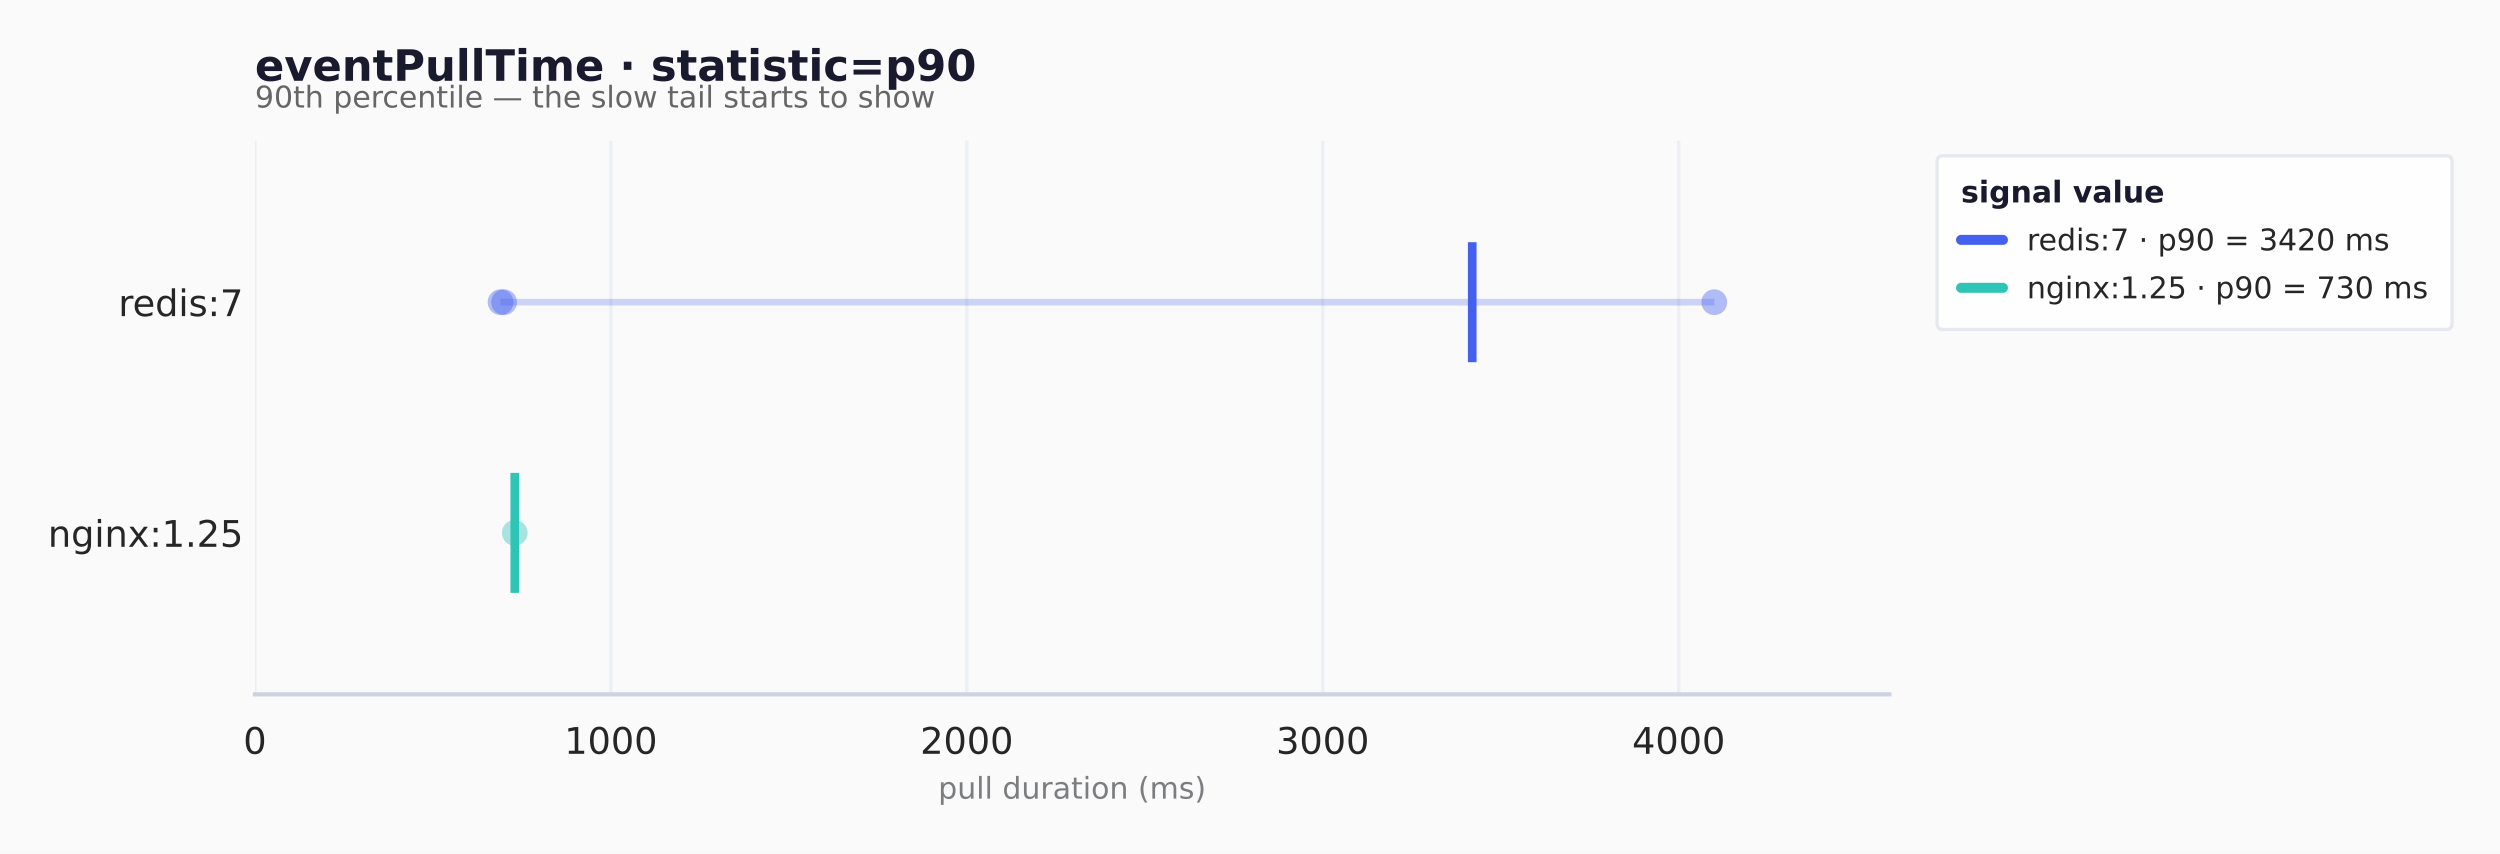
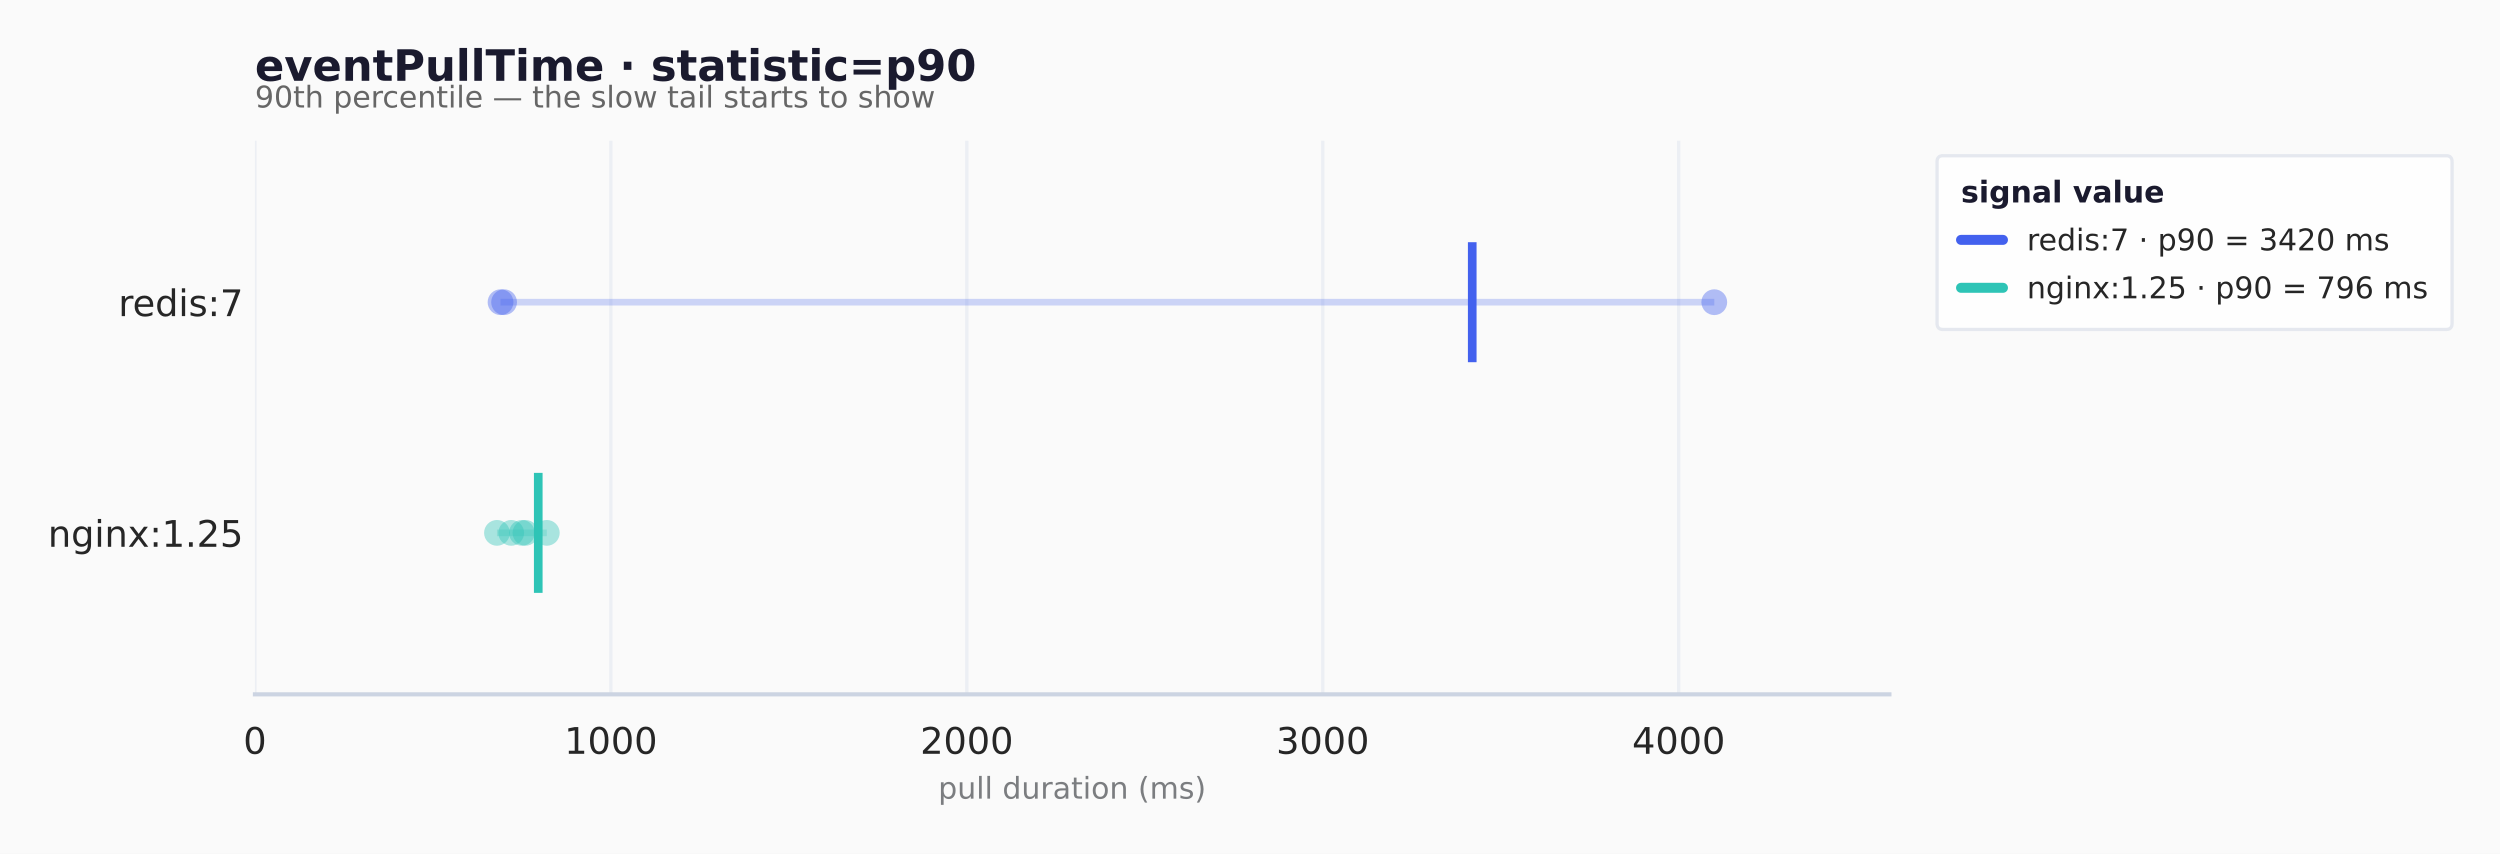
<svg xmlns="http://www.w3.org/2000/svg" xmlns:xlink="http://www.w3.org/1999/xlink" width="751.074pt" height="256.499pt" viewBox="0 0 751.074 256.499" version="1.1">
  <defs>
    <style type="text/css">*{stroke-linejoin: round; stroke-linecap: butt}</style>
  </defs>
  <g id="figure_1">
    <g id="patch_1">
      <path d="M 0 256.499  L 751.074 256.499  L 751.074 0  L 0 0  z " style="fill: #fafafa" />
    </g>
    <g id="axes_1">
      <g id="patch_2">
        <path d="M 76.59 208.598  L 567.63 208.598  L 567.63 42.278  L 76.59 42.278  z " style="fill: #fafafa" />
      </g>
      <g id="matplotlib.axis_1">
        <g id="xtick_1">
          <g id="line2d_1">
-             <path d="M 76.59 208.598  L 76.59 42.278  " clip-path="url(#pf7cbd49d07)" style="fill: none; stroke: #eceff4; stroke-linecap: round" />
+             <path d="M 76.59 208.598  L 76.59 42.278  " clip-path="url(#p3eeaad9611)" style="fill: none; stroke: #eceff4; stroke-linecap: round" />
          </g>
          <g id="text_1">
            <g style="fill: #262626" transform="translate(73.09078 226.4554) scale(0.11 -0.11)">
              <defs>
                <path id="DejaVuSans-13" d="M 2034 4250  Q 1547 4250 1301 3770  Q 1056 3291 1056 2328  Q 1056 1369 1301 889  Q 1547 409 2034 409  Q 2525 409 2770 889  Q 3016 1369 3016 2328  Q 3016 3291 2770 3770  Q 2525 4250 2034 4250  z M 2034 4750  Q 2819 4750 3233 4129  Q 3647 3509 3647 2328  Q 3647 1150 3233 529  Q 2819 -91 2034 -91  Q 1250 -91 836 529  Q 422 1150 422 2328  Q 422 3509 836 4129  Q 1250 4750 2034 4750  z " transform="scale(0.015625)" />
              </defs>
              <use xlink:href="#DejaVuSans-13" />
            </g>
          </g>
        </g>
        <g id="xtick_2">
          <g id="line2d_2">
-             <path d="M 183.524 208.598  L 183.524 42.278  " clip-path="url(#pf7cbd49d07)" style="fill: none; stroke: #eceff4; stroke-linecap: round" />
+             <path d="M 183.524 208.598  L 183.524 42.278  " clip-path="url(#p3eeaad9611)" style="fill: none; stroke: #eceff4; stroke-linecap: round" />
          </g>
          <g id="text_2">
            <g style="fill: #262626" transform="translate(169.5265 226.4554) scale(0.11 -0.11)">
              <defs>
                <path id="DejaVuSans-14" d="M 794 531  L 1825 531  L 1825 4091  L 703 3866  L 703 4441  L 1819 4666  L 2450 4666  L 2450 531  L 3481 531  L 3481 0  L 794 0  L 794 531  z " transform="scale(0.015625)" />
              </defs>
              <use xlink:href="#DejaVuSans-14" />
              <use xlink:href="#DejaVuSans-13" transform="translate(63.625 0)" />
              <use xlink:href="#DejaVuSans-13" transform="translate(127.25 0)" />
              <use xlink:href="#DejaVuSans-13" transform="translate(190.875 0)" />
            </g>
          </g>
        </g>
        <g id="xtick_3">
          <g id="line2d_3">
-             <path d="M 290.458 208.598  L 290.458 42.278  " clip-path="url(#pf7cbd49d07)" style="fill: none; stroke: #eceff4; stroke-linecap: round" />
+             <path d="M 290.458 208.598  L 290.458 42.278  " clip-path="url(#p3eeaad9611)" style="fill: none; stroke: #eceff4; stroke-linecap: round" />
          </g>
          <g id="text_3">
            <g style="fill: #262626" transform="translate(276.4603 226.4554) scale(0.11 -0.11)">
              <defs>
                <path id="DejaVuSans-15" d="M 1228 531  L 3431 531  L 3431 0  L 469 0  L 469 531  Q 828 903 1448 1529  Q 2069 2156 2228 2338  Q 2531 2678 2651 2914  Q 2772 3150 2772 3378  Q 2772 3750 2511 3984  Q 2250 4219 1831 4219  Q 1534 4219 1204 4116  Q 875 4013 500 3803  L 500 4441  Q 881 4594 1212 4672  Q 1544 4750 1819 4750  Q 2544 4750 2975 4387  Q 3406 4025 3406 3419  Q 3406 3131 3298 2873  Q 3191 2616 2906 2266  Q 2828 2175 2409 1742  Q 1991 1309 1228 531  z " transform="scale(0.015625)" />
              </defs>
              <use xlink:href="#DejaVuSans-15" />
              <use xlink:href="#DejaVuSans-13" transform="translate(63.625 0)" />
              <use xlink:href="#DejaVuSans-13" transform="translate(127.25 0)" />
              <use xlink:href="#DejaVuSans-13" transform="translate(190.875 0)" />
            </g>
          </g>
        </g>
        <g id="xtick_4">
          <g id="line2d_4">
-             <path d="M 397.392 208.598  L 397.392 42.278  " clip-path="url(#pf7cbd49d07)" style="fill: none; stroke: #eceff4; stroke-linecap: round" />
+             <path d="M 397.392 208.598  L 397.392 42.278  " clip-path="url(#p3eeaad9611)" style="fill: none; stroke: #eceff4; stroke-linecap: round" />
          </g>
          <g id="text_4">
            <g style="fill: #262626" transform="translate(383.394 226.4554) scale(0.11 -0.11)">
              <defs>
                <path id="DejaVuSans-16" d="M 2597 2516  Q 3050 2419 3304 2112  Q 3559 1806 3559 1356  Q 3559 666 3084 287  Q 2609 -91 1734 -91  Q 1441 -91 1130 -33  Q 819 25 488 141  L 488 750  Q 750 597 1062 519  Q 1375 441 1716 441  Q 2309 441 2620 675  Q 2931 909 2931 1356  Q 2931 1769 2642 2001  Q 2353 2234 1838 2234  L 1294 2234  L 1294 2753  L 1863 2753  Q 2328 2753 2575 2939  Q 2822 3125 2822 3475  Q 2822 3834 2567 4026  Q 2313 4219 1838 4219  Q 1578 4219 1281 4162  Q 984 4106 628 3988  L 628 4550  Q 988 4650 1302 4700  Q 1616 4750 1894 4750  Q 2613 4750 3031 4423  Q 3450 4097 3450 3541  Q 3450 3153 3228 2886  Q 3006 2619 2597 2516  z " transform="scale(0.015625)" />
              </defs>
              <use xlink:href="#DejaVuSans-16" />
              <use xlink:href="#DejaVuSans-13" transform="translate(63.625 0)" />
              <use xlink:href="#DejaVuSans-13" transform="translate(127.25 0)" />
              <use xlink:href="#DejaVuSans-13" transform="translate(190.875 0)" />
            </g>
          </g>
        </g>
        <g id="xtick_5">
          <g id="line2d_5">
-             <path d="M 504.325 208.598  L 504.325 42.278  " clip-path="url(#pf7cbd49d07)" style="fill: none; stroke: #eceff4; stroke-linecap: round" />
+             <path d="M 504.325 208.598  L 504.325 42.278  " clip-path="url(#p3eeaad9611)" style="fill: none; stroke: #eceff4; stroke-linecap: round" />
          </g>
          <g id="text_5">
            <g style="fill: #262626" transform="translate(490.3278 226.4554) scale(0.11 -0.11)">
              <defs>
                <path id="DejaVuSans-17" d="M 2419 4116  L 825 1625  L 2419 1625  L 2419 4116  z M 2253 4666  L 3047 4666  L 3047 1625  L 3713 1625  L 3713 1100  L 3047 1100  L 3047 0  L 2419 0  L 2419 1100  L 313 1100  L 313 1709  L 2253 4666  z " transform="scale(0.015625)" />
              </defs>
              <use xlink:href="#DejaVuSans-17" />
              <use xlink:href="#DejaVuSans-13" transform="translate(63.625 0)" />
              <use xlink:href="#DejaVuSans-13" transform="translate(127.25 0)" />
              <use xlink:href="#DejaVuSans-13" transform="translate(190.875 0)" />
            </g>
          </g>
        </g>
        <g id="text_6">
          <g style="fill: #7b7d80" transform="translate(281.8661 239.9366) scale(0.09 -0.09)">
            <defs>
              <path id="DejaVuSans-53" d="M 1159 525  L 1159 -1331  L 581 -1331  L 581 3500  L 1159 3500  L 1159 2969  Q 1341 3281 1617 3432  Q 1894 3584 2278 3584  Q 2916 3584 3314 3078  Q 3713 2572 3713 1747  Q 3713 922 3314 415  Q 2916 -91 2278 -91  Q 1894 -91 1617 61  Q 1341 213 1159 525  z M 3116 1747  Q 3116 2381 2855 2742  Q 2594 3103 2138 3103  Q 1681 3103 1420 2742  Q 1159 2381 1159 1747  Q 1159 1113 1420 752  Q 1681 391 2138 391  Q 2594 391 2855 752  Q 3116 1113 3116 1747  z " transform="scale(0.015625)" />
              <path id="DejaVuSans-58" d="M 544 1381  L 544 3500  L 1119 3500  L 1119 1403  Q 1119 906 1312 657  Q 1506 409 1894 409  Q 2359 409 2629 706  Q 2900 1003 2900 1516  L 2900 3500  L 3475 3500  L 3475 0  L 2900 0  L 2900 538  Q 2691 219 2414 64  Q 2138 -91 1772 -91  Q 1169 -91 856 284  Q 544 659 544 1381  z M 1991 3584  L 1991 3584  z " transform="scale(0.015625)" />
              <path id="DejaVuSans-4f" d="M 603 4863  L 1178 4863  L 1178 0  L 603 0  L 603 4863  z " transform="scale(0.015625)" />
              <path id="DejaVuSans-3" transform="scale(0.015625)" />
              <path id="DejaVuSans-47" d="M 2906 2969  L 2906 4863  L 3481 4863  L 3481 0  L 2906 0  L 2906 525  Q 2725 213 2448 61  Q 2172 -91 1784 -91  Q 1150 -91 751 415  Q 353 922 353 1747  Q 353 2572 751 3078  Q 1150 3584 1784 3584  Q 2172 3584 2448 3432  Q 2725 3281 2906 2969  z M 947 1747  Q 947 1113 1208 752  Q 1469 391 1925 391  Q 2381 391 2643 752  Q 2906 1113 2906 1747  Q 2906 2381 2643 2742  Q 2381 3103 1925 3103  Q 1469 3103 1208 2742  Q 947 2381 947 1747  z " transform="scale(0.015625)" />
              <path id="DejaVuSans-55" d="M 2631 2963  Q 2534 3019 2420 3045  Q 2306 3072 2169 3072  Q 1681 3072 1420 2755  Q 1159 2438 1159 1844  L 1159 0  L 581 0  L 581 3500  L 1159 3500  L 1159 2956  Q 1341 3275 1631 3429  Q 1922 3584 2338 3584  Q 2397 3584 2469 3576  Q 2541 3569 2628 3553  L 2631 2963  z " transform="scale(0.015625)" />
              <path id="DejaVuSans-44" d="M 2194 1759  Q 1497 1759 1228 1600  Q 959 1441 959 1056  Q 959 750 1161 570  Q 1363 391 1709 391  Q 2188 391 2477 730  Q 2766 1069 2766 1631  L 2766 1759  L 2194 1759  z M 3341 1997  L 3341 0  L 2766 0  L 2766 531  Q 2569 213 2275 61  Q 1981 -91 1556 -91  Q 1019 -91 701 211  Q 384 513 384 1019  Q 384 1609 779 1909  Q 1175 2209 1959 2209  L 2766 2209  L 2766 2266  Q 2766 2663 2505 2880  Q 2244 3097 1772 3097  Q 1472 3097 1187 3025  Q 903 2953 641 2809  L 641 3341  Q 956 3463 1253 3523  Q 1550 3584 1831 3584  Q 2591 3584 2966 3190  Q 3341 2797 3341 1997  z " transform="scale(0.015625)" />
              <path id="DejaVuSans-57" d="M 1172 4494  L 1172 3500  L 2356 3500  L 2356 3053  L 1172 3053  L 1172 1153  Q 1172 725 1289 603  Q 1406 481 1766 481  L 2356 481  L 2356 0  L 1766 0  Q 1100 0 847 248  Q 594 497 594 1153  L 594 3053  L 172 3053  L 172 3500  L 594 3500  L 594 4494  L 1172 4494  z " transform="scale(0.015625)" />
              <path id="DejaVuSans-4c" d="M 603 3500  L 1178 3500  L 1178 0  L 603 0  L 603 3500  z M 603 4863  L 1178 4863  L 1178 4134  L 603 4134  L 603 4863  z " transform="scale(0.015625)" />
              <path id="DejaVuSans-52" d="M 1959 3097  Q 1497 3097 1228 2736  Q 959 2375 959 1747  Q 959 1119 1226 758  Q 1494 397 1959 397  Q 2419 397 2687 759  Q 2956 1122 2956 1747  Q 2956 2369 2687 2733  Q 2419 3097 1959 3097  z M 1959 3584  Q 2709 3584 3137 3096  Q 3566 2609 3566 1747  Q 3566 888 3137 398  Q 2709 -91 1959 -91  Q 1206 -91 779 398  Q 353 888 353 1747  Q 353 2609 779 3096  Q 1206 3584 1959 3584  z " transform="scale(0.015625)" />
              <path id="DejaVuSans-51" d="M 3513 2113  L 3513 0  L 2938 0  L 2938 2094  Q 2938 2591 2744 2837  Q 2550 3084 2163 3084  Q 1697 3084 1428 2787  Q 1159 2491 1159 1978  L 1159 0  L 581 0  L 581 3500  L 1159 3500  L 1159 2956  Q 1366 3272 1645 3428  Q 1925 3584 2291 3584  Q 2894 3584 3203 3211  Q 3513 2838 3513 2113  z " transform="scale(0.015625)" />
              <path id="DejaVuSans-b" d="M 1984 4856  Q 1566 4138 1362 3434  Q 1159 2731 1159 2009  Q 1159 1288 1364 580  Q 1569 -128 1984 -844  L 1484 -844  Q 1016 -109 783 600  Q 550 1309 550 2009  Q 550 2706 781 3412  Q 1013 4119 1484 4856  L 1984 4856  z " transform="scale(0.015625)" />
              <path id="DejaVuSans-50" d="M 3328 2828  Q 3544 3216 3844 3400  Q 4144 3584 4550 3584  Q 5097 3584 5394 3201  Q 5691 2819 5691 2113  L 5691 0  L 5113 0  L 5113 2094  Q 5113 2597 4934 2840  Q 4756 3084 4391 3084  Q 3944 3084 3684 2787  Q 3425 2491 3425 1978  L 3425 0  L 2847 0  L 2847 2094  Q 2847 2600 2669 2842  Q 2491 3084 2119 3084  Q 1678 3084 1418 2786  Q 1159 2488 1159 1978  L 1159 0  L 581 0  L 581 3500  L 1159 3500  L 1159 2956  Q 1356 3278 1631 3431  Q 1906 3584 2284 3584  Q 2666 3584 2933 3390  Q 3200 3197 3328 2828  z " transform="scale(0.015625)" />
              <path id="DejaVuSans-56" d="M 2834 3397  L 2834 2853  Q 2591 2978 2328 3040  Q 2066 3103 1784 3103  Q 1356 3103 1142 2972  Q 928 2841 928 2578  Q 928 2378 1081 2264  Q 1234 2150 1697 2047  L 1894 2003  Q 2506 1872 2764 1633  Q 3022 1394 3022 966  Q 3022 478 2636 193  Q 2250 -91 1575 -91  Q 1294 -91 989 -36  Q 684 19 347 128  L 347 722  Q 666 556 975 473  Q 1284 391 1588 391  Q 1994 391 2212 530  Q 2431 669 2431 922  Q 2431 1156 2273 1281  Q 2116 1406 1581 1522  L 1381 1569  Q 847 1681 609 1914  Q 372 2147 372 2553  Q 372 3047 722 3315  Q 1072 3584 1716 3584  Q 2034 3584 2315 3537  Q 2597 3491 2834 3397  z " transform="scale(0.015625)" />
              <path id="DejaVuSans-c" d="M 513 4856  L 1013 4856  Q 1481 4119 1714 3412  Q 1947 2706 1947 2009  Q 1947 1309 1714 600  Q 1481 -109 1013 -844  L 513 -844  Q 928 -128 1133 580  Q 1338 1288 1338 2009  Q 1338 2731 1133 3434  Q 928 4138 513 4856  z " transform="scale(0.015625)" />
            </defs>
            <use xlink:href="#DejaVuSans-53" />
            <use xlink:href="#DejaVuSans-58" transform="translate(63.48438 0)" />
            <use xlink:href="#DejaVuSans-4f" transform="translate(126.8594 0)" />
            <use xlink:href="#DejaVuSans-4f" transform="translate(154.6406 0)" />
            <use xlink:href="#DejaVuSans-3" transform="translate(182.4219 0)" />
            <use xlink:href="#DejaVuSans-47" transform="translate(214.2031 0)" />
            <use xlink:href="#DejaVuSans-58" transform="translate(277.6875 0)" />
            <use xlink:href="#DejaVuSans-55" transform="translate(341.0625 0)" />
            <use xlink:href="#DejaVuSans-44" transform="translate(382.1719 0)" />
            <use xlink:href="#DejaVuSans-57" transform="translate(443.4531 0)" />
            <use xlink:href="#DejaVuSans-4c" transform="translate(482.6562 0)" />
            <use xlink:href="#DejaVuSans-52" transform="translate(510.4375 0)" />
            <use xlink:href="#DejaVuSans-51" transform="translate(571.625 0)" />
            <use xlink:href="#DejaVuSans-3" transform="translate(635 0)" />
            <use xlink:href="#DejaVuSans-b" transform="translate(666.7812 0)" />
            <use xlink:href="#DejaVuSans-50" transform="translate(705.7969 0)" />
            <use xlink:href="#DejaVuSans-56" transform="translate(803.2031 0)" />
            <use xlink:href="#DejaVuSans-c" transform="translate(855.2969 0)" />
          </g>
        </g>
      </g>
      <g id="matplotlib.axis_2">
        <g id="ytick_1">
          <g id="text_7">
            <g style="fill: #262626" transform="translate(35.56813 94.96711) scale(0.11 -0.11)">
              <defs>
                <path id="DejaVuSans-48" d="M 3597 1894  L 3597 1613  L 953 1613  Q 991 1019 1311 708  Q 1631 397 2203 397  Q 2534 397 2845 478  Q 3156 559 3463 722  L 3463 178  Q 3153 47 2828 -22  Q 2503 -91 2169 -91  Q 1331 -91 842 396  Q 353 884 353 1716  Q 353 2575 817 3079  Q 1281 3584 2069 3584  Q 2775 3584 3186 3129  Q 3597 2675 3597 1894  z M 3022 2063  Q 3016 2534 2758 2815  Q 2500 3097 2075 3097  Q 1594 3097 1305 2825  Q 1016 2553 972 2059  L 3022 2063  z " transform="scale(0.015625)" />
                <path id="DejaVuSans-1d" d="M 750 794  L 1409 794  L 1409 0  L 750 0  L 750 794  z M 750 3309  L 1409 3309  L 1409 2516  L 750 2516  L 750 3309  z " transform="scale(0.015625)" />
                <path id="DejaVuSans-1a" d="M 525 4666  L 3525 4666  L 3525 4397  L 1831 0  L 1172 0  L 2766 4134  L 525 4134  L 525 4666  z " transform="scale(0.015625)" />
              </defs>
              <use xlink:href="#DejaVuSans-55" />
              <use xlink:href="#DejaVuSans-48" transform="translate(38.90625 0)" />
              <use xlink:href="#DejaVuSans-47" transform="translate(100.4375 0)" />
              <use xlink:href="#DejaVuSans-4c" transform="translate(163.9219 0)" />
              <use xlink:href="#DejaVuSans-56" transform="translate(191.7031 0)" />
              <use xlink:href="#DejaVuSans-1d" transform="translate(243.7969 0)" />
              <use xlink:href="#DejaVuSans-1a" transform="translate(277.4844 0)" />
            </g>
          </g>
        </g>
        <g id="ytick_2">
          <g id="text_8">
            <g style="fill: #262626" transform="translate(14.4 164.2671) scale(0.11 -0.11)">
              <defs>
                <path id="DejaVuSans-4a" d="M 2906 1791  Q 2906 2416 2648 2759  Q 2391 3103 1925 3103  Q 1463 3103 1205 2759  Q 947 2416 947 1791  Q 947 1169 1205 825  Q 1463 481 1925 481  Q 2391 481 2648 825  Q 2906 1169 2906 1791  z M 3481 434  Q 3481 -459 3084 -895  Q 2688 -1331 1869 -1331  Q 1566 -1331 1297 -1286  Q 1028 -1241 775 -1147  L 775 -588  Q 1028 -725 1275 -790  Q 1522 -856 1778 -856  Q 2344 -856 2625 -561  Q 2906 -266 2906 331  L 2906 616  Q 2728 306 2450 153  Q 2172 0 1784 0  Q 1141 0 747 490  Q 353 981 353 1791  Q 353 2603 747 3093  Q 1141 3584 1784 3584  Q 2172 3584 2450 3431  Q 2728 3278 2906 2969  L 2906 3500  L 3481 3500  L 3481 434  z " transform="scale(0.015625)" />
                <path id="DejaVuSans-5b" d="M 3513 3500  L 2247 1797  L 3578 0  L 2900 0  L 1881 1375  L 863 0  L 184 0  L 1544 1831  L 300 3500  L 978 3500  L 1906 2253  L 2834 3500  L 3513 3500  z " transform="scale(0.015625)" />
                <path id="DejaVuSans-11" d="M 684 794  L 1344 794  L 1344 0  L 684 0  L 684 794  z " transform="scale(0.015625)" />
                <path id="DejaVuSans-18" d="M 691 4666  L 3169 4666  L 3169 4134  L 1269 4134  L 1269 2991  Q 1406 3038 1543 3061  Q 1681 3084 1819 3084  Q 2600 3084 3056 2656  Q 3513 2228 3513 1497  Q 3513 744 3044 326  Q 2575 -91 1722 -91  Q 1428 -91 1123 -41  Q 819 9 494 109  L 494 744  Q 775 591 1075 516  Q 1375 441 1709 441  Q 2250 441 2565 725  Q 2881 1009 2881 1497  Q 2881 1984 2565 2268  Q 2250 2553 1709 2553  Q 1456 2553 1204 2497  Q 953 2441 691 2322  L 691 4666  z " transform="scale(0.015625)" />
              </defs>
              <use xlink:href="#DejaVuSans-51" />
              <use xlink:href="#DejaVuSans-4a" transform="translate(63.375 0)" />
              <use xlink:href="#DejaVuSans-4c" transform="translate(126.8594 0)" />
              <use xlink:href="#DejaVuSans-51" transform="translate(154.6406 0)" />
              <use xlink:href="#DejaVuSans-5b" transform="translate(218.0156 0)" />
              <use xlink:href="#DejaVuSans-1d" transform="translate(277.2031 0)" />
              <use xlink:href="#DejaVuSans-14" transform="translate(310.8906 0)" />
              <use xlink:href="#DejaVuSans-11" transform="translate(374.5156 0)" />
              <use xlink:href="#DejaVuSans-15" transform="translate(406.2969 0)" />
              <use xlink:href="#DejaVuSans-18" transform="translate(469.9219 0)" />
            </g>
          </g>
        </g>
      </g>
      <g id="LineCollection_1">
-         <path d="M 150.374 90.788  L 515.019 90.788  " clip-path="url(#pf7cbd49d07)" style="fill: none; stroke: #4361ee; stroke-opacity: 0.25; stroke-width: 2" />
+         <path d="M 150.374 90.788  L 515.019 90.788  " clip-path="url(#p3eeaad9611)" style="fill: none; stroke: #4361ee; stroke-opacity: 0.25; stroke-width: 2" />
+       </g>
+       <g id="LineCollection_2">
+         <path d="M 149.305 160.088  L 164.276 160.088  " clip-path="url(#p3eeaad9611)" style="fill: none; stroke: #2ec4b6; stroke-opacity: 0.25; stroke-width: 2" />
      </g>
      <g id="patch_3">
        <path d="M 76.59 208.598  L 567.63 208.598  " style="fill: none; stroke: #ccd4e2; stroke-width: 1.25; stroke-linejoin: miter; stroke-linecap: square" />
      </g>
      <g id="text_9">
        <g style="fill: #666666" transform="translate(76.59016 32.29877) scale(0.09 -0.09)">
          <defs>
            <path id="DejaVuSans-1c" d="M 703 97  L 703 672  Q 941 559 1184 500  Q 1428 441 1663 441  Q 2288 441 2617 861  Q 2947 1281 2994 2138  Q 2813 1869 2534 1725  Q 2256 1581 1919 1581  Q 1219 1581 811 2004  Q 403 2428 403 3163  Q 403 3881 828 4315  Q 1253 4750 1959 4750  Q 2769 4750 3195 4129  Q 3622 3509 3622 2328  Q 3622 1225 3098 567  Q 2575 -91 1691 -91  Q 1453 -91 1209 -44  Q 966 3 703 97  z M 1959 2075  Q 2384 2075 2632 2365  Q 2881 2656 2881 3163  Q 2881 3666 2632 3958  Q 2384 4250 1959 4250  Q 1534 4250 1286 3958  Q 1038 3666 1038 3163  Q 1038 2656 1286 2365  Q 1534 2075 1959 2075  z " transform="scale(0.015625)" />
            <path id="DejaVuSans-4b" d="M 3513 2113  L 3513 0  L 2938 0  L 2938 2094  Q 2938 2591 2744 2837  Q 2550 3084 2163 3084  Q 1697 3084 1428 2787  Q 1159 2491 1159 1978  L 1159 0  L 581 0  L 581 4863  L 1159 4863  L 1159 2956  Q 1366 3272 1645 3428  Q 1925 3584 2291 3584  Q 2894 3584 3203 3211  Q 3513 2838 3513 2113  z " transform="scale(0.015625)" />
            <path id="DejaVuSans-46" d="M 3122 3366  L 3122 2828  Q 2878 2963 2633 3030  Q 2388 3097 2138 3097  Q 1578 3097 1268 2742  Q 959 2388 959 1747  Q 959 1106 1268 751  Q 1578 397 2138 397  Q 2388 397 2633 464  Q 2878 531 3122 666  L 3122 134  Q 2881 22 2623 -34  Q 2366 -91 2075 -91  Q 1284 -91 818 406  Q 353 903 353 1747  Q 353 2603 823 3093  Q 1294 3584 2113 3584  Q 2378 3584 2631 3529  Q 2884 3475 3122 3366  z " transform="scale(0.015625)" />
            <path id="DejaVuSans-af6" d="M 313 1978  L 6088 1978  L 6088 1528  L 313 1528  L 313 1978  z " transform="scale(0.015625)" />
            <path id="DejaVuSans-5a" d="M 269 3500  L 844 3500  L 1563 769  L 2278 3500  L 2956 3500  L 3675 769  L 4391 3500  L 4966 3500  L 4050 0  L 3372 0  L 2619 2869  L 1863 0  L 1184 0  L 269 3500  z " transform="scale(0.015625)" />
          </defs>
          <use xlink:href="#DejaVuSans-1c" />
          <use xlink:href="#DejaVuSans-13" transform="translate(63.625 0)" />
          <use xlink:href="#DejaVuSans-57" transform="translate(127.25 0)" />
          <use xlink:href="#DejaVuSans-4b" transform="translate(166.4531 0)" />
          <use xlink:href="#DejaVuSans-3" transform="translate(229.8281 0)" />
          <use xlink:href="#DejaVuSans-53" transform="translate(261.6094 0)" />
          <use xlink:href="#DejaVuSans-48" transform="translate(325.0938 0)" />
          <use xlink:href="#DejaVuSans-55" transform="translate(386.625 0)" />
          <use xlink:href="#DejaVuSans-46" transform="translate(425.5312 0)" />
          <use xlink:href="#DejaVuSans-48" transform="translate(480.5156 0)" />
          <use xlink:href="#DejaVuSans-51" transform="translate(542.0469 0)" />
          <use xlink:href="#DejaVuSans-57" transform="translate(605.4219 0)" />
          <use xlink:href="#DejaVuSans-4c" transform="translate(644.625 0)" />
          <use xlink:href="#DejaVuSans-4f" transform="translate(672.4062 0)" />
          <use xlink:href="#DejaVuSans-48" transform="translate(700.1875 0)" />
          <use xlink:href="#DejaVuSans-3" transform="translate(761.7188 0)" />
          <use xlink:href="#DejaVuSans-af6" transform="translate(793.5 0)" />
          <use xlink:href="#DejaVuSans-3" transform="translate(893.5 0)" />
          <use xlink:href="#DejaVuSans-57" transform="translate(925.2812 0)" />
          <use xlink:href="#DejaVuSans-4b" transform="translate(964.4844 0)" />
          <use xlink:href="#DejaVuSans-48" transform="translate(1027.859 0)" />
          <use xlink:href="#DejaVuSans-3" transform="translate(1089.391 0)" />
          <use xlink:href="#DejaVuSans-56" transform="translate(1121.172 0)" />
          <use xlink:href="#DejaVuSans-4f" transform="translate(1173.266 0)" />
          <use xlink:href="#DejaVuSans-52" transform="translate(1201.047 0)" />
          <use xlink:href="#DejaVuSans-5a" transform="translate(1262.234 0)" />
          <use xlink:href="#DejaVuSans-3" transform="translate(1344.016 0)" />
          <use xlink:href="#DejaVuSans-57" transform="translate(1375.797 0)" />
          <use xlink:href="#DejaVuSans-44" transform="translate(1415 0)" />
          <use xlink:href="#DejaVuSans-4c" transform="translate(1476.281 0)" />
          <use xlink:href="#DejaVuSans-4f" transform="translate(1504.062 0)" />
          <use xlink:href="#DejaVuSans-3" transform="translate(1531.844 0)" />
          <use xlink:href="#DejaVuSans-56" transform="translate(1563.625 0)" />
          <use xlink:href="#DejaVuSans-57" transform="translate(1615.719 0)" />
          <use xlink:href="#DejaVuSans-44" transform="translate(1654.922 0)" />
          <use xlink:href="#DejaVuSans-55" transform="translate(1716.203 0)" />
          <use xlink:href="#DejaVuSans-57" transform="translate(1757.312 0)" />
          <use xlink:href="#DejaVuSans-56" transform="translate(1796.516 0)" />
          <use xlink:href="#DejaVuSans-3" transform="translate(1848.609 0)" />
          <use xlink:href="#DejaVuSans-57" transform="translate(1880.391 0)" />
          <use xlink:href="#DejaVuSans-52" transform="translate(1919.594 0)" />
          <use xlink:href="#DejaVuSans-3" transform="translate(1980.781 0)" />
          <use xlink:href="#DejaVuSans-56" transform="translate(2012.562 0)" />
          <use xlink:href="#DejaVuSans-4b" transform="translate(2064.656 0)" />
          <use xlink:href="#DejaVuSans-52" transform="translate(2128.031 0)" />
          <use xlink:href="#DejaVuSans-5a" transform="translate(2189.219 0)" />
        </g>
      </g>
      <g id="PathCollection_1">
        <defs>
-           <path id="C0_0_d9d452f9d6" d="M 0 3.873  C 1.027 3.873 2.012 3.465 2.739 2.739  C 3.465 2.012 3.873 1.027 3.873 -0  C 3.873 -1.027 3.465 -2.012 2.739 -2.739  C 2.012 -3.465 1.027 -3.873 0 -3.873  C -1.027 -3.873 -2.012 -3.465 -2.739 -2.739  C -3.465 -2.012 -3.873 -1.027 -3.873 0  C -3.873 1.027 -3.465 2.012 -2.739 2.739  C -2.012 3.465 -1.027 3.873 0 3.873  z " />
+           <path id="C0_0_9021943885" d="M 0 3.873  C 1.027 3.873 2.012 3.465 2.739 2.739  C 3.465 2.012 3.873 1.027 3.873 -0  C 3.873 -1.027 3.465 -2.012 2.739 -2.739  C 2.012 -3.465 1.027 -3.873 0 -3.873  C -1.027 -3.873 -2.012 -3.465 -2.739 -2.739  C -3.465 -2.012 -3.873 -1.027 -3.873 0  C -3.873 1.027 -3.465 2.012 -2.739 2.739  C -2.012 3.465 -1.027 3.873 0 3.873  z " />
        </defs>
-         <g clip-path="url(#pf7cbd49d07)">
-           <use xlink:href="#C0_0_d9d452f9d6" x="150.374" y="90.788" style="fill: #4361ee; fill-opacity: 0.4" />
-         </g>
-         <g clip-path="url(#pf7cbd49d07)">
-           <use xlink:href="#C0_0_d9d452f9d6" x="151.444" y="90.788" style="fill: #4361ee; fill-opacity: 0.4" />
-         </g>
-         <g clip-path="url(#pf7cbd49d07)">
-           <use xlink:href="#C0_0_d9d452f9d6" x="515.019" y="90.788" style="fill: #4361ee; fill-opacity: 0.4" />
+         <g clip-path="url(#p3eeaad9611)">
+           <use xlink:href="#C0_0_9021943885" x="150.374" y="90.788" style="fill: #4361ee; fill-opacity: 0.4" />
+         </g>
+         <g clip-path="url(#p3eeaad9611)">
+           <use xlink:href="#C0_0_9021943885" x="151.444" y="90.788" style="fill: #4361ee; fill-opacity: 0.4" />
+         </g>
+         <g clip-path="url(#p3eeaad9611)">
+           <use xlink:href="#C0_0_9021943885" x="515.019" y="90.788" style="fill: #4361ee; fill-opacity: 0.4" />
        </g>
      </g>
      <g id="PathCollection_2">
-         <path d="M 154.652 163.961  C 155.679 163.961 156.664 163.553 157.39 162.827  C 158.117 162.1 158.525 161.115 158.525 160.088  C 158.525 159.061 158.117 158.076 157.39 157.349  C 156.664 156.623 155.679 156.215 154.652 156.215  C 153.625 156.215 152.64 156.623 151.913 157.349  C 151.187 158.076 150.779 159.061 150.779 160.088  C 150.779 161.115 151.187 162.1 151.913 162.827  C 152.64 163.553 153.625 163.961 154.652 163.961  z " clip-path="url(#pf7cbd49d07)" style="fill: #2ec4b6; fill-opacity: 0.4" />
+         <defs>
+           <path id="C1_0_5935835e91" d="M 0 3.873  C 1.027 3.873 2.012 3.465 2.739 2.739  C 3.465 2.012 3.873 1.027 3.873 -0  C 3.873 -1.027 3.465 -2.012 2.739 -2.739  C 2.012 -3.465 1.027 -3.873 0 -3.873  C -1.027 -3.873 -2.012 -3.465 -2.739 -2.739  C -3.465 -2.012 -3.873 -1.027 -3.873 0  C -3.873 1.027 -3.465 2.012 -2.739 2.739  C -2.012 3.465 -1.027 3.873 0 3.873  z " />
+         </defs>
+         <g clip-path="url(#p3eeaad9611)">
+           <use xlink:href="#C1_0_5935835e91" x="149.305" y="160.088" style="fill: #2ec4b6; fill-opacity: 0.4" />
+         </g>
+         <g clip-path="url(#p3eeaad9611)">
+           <use xlink:href="#C1_0_5935835e91" x="153.582" y="160.088" style="fill: #2ec4b6; fill-opacity: 0.4" />
+         </g>
+         <g clip-path="url(#p3eeaad9611)">
+           <use xlink:href="#C1_0_5935835e91" x="156.791" y="160.088" style="fill: #2ec4b6; fill-opacity: 0.4" />
+         </g>
+         <g clip-path="url(#p3eeaad9611)">
+           <use xlink:href="#C1_0_5935835e91" x="157.86" y="160.088" style="fill: #2ec4b6; fill-opacity: 0.4" />
+         </g>
+         <g clip-path="url(#p3eeaad9611)">
+           <use xlink:href="#C1_0_5935835e91" x="164.276" y="160.088" style="fill: #2ec4b6; fill-opacity: 0.4" />
+         </g>
      </g>
      <g id="text_10">
        <g style="fill: #1a1a2e" transform="translate(76.59016 24.27797) scale(0.13 -0.13)">
          <defs>
            <path id="DejaVuSans-Bold-48" d="M 4031 1759  L 4031 1441  L 1416 1441  Q 1456 1047 1700 850  Q 1944 653 2381 653  Q 2734 653 3104 758  Q 3475 863 3866 1075  L 3866 213  Q 3469 63 3072 -14  Q 2675 -91 2278 -91  Q 1328 -91 801 392  Q 275 875 275 1747  Q 275 2603 792 3093  Q 1309 3584 2216 3584  Q 3041 3584 3536 3087  Q 4031 2591 4031 1759  z M 2881 2131  Q 2881 2450 2695 2645  Q 2509 2841 2209 2841  Q 1884 2841 1681 2658  Q 1478 2475 1428 2131  L 2881 2131  z " transform="scale(0.015625)" />
            <path id="DejaVuSans-Bold-59" d="M 97 3500  L 1216 3500  L 2088 1081  L 2956 3500  L 4078 3500  L 2700 0  L 1472 0  L 97 3500  z " transform="scale(0.015625)" />
            <path id="DejaVuSans-Bold-51" d="M 4056 2131  L 4056 0  L 2931 0  L 2931 347  L 2931 1631  Q 2931 2084 2911 2256  Q 2891 2428 2841 2509  Q 2775 2619 2662 2680  Q 2550 2741 2406 2741  Q 2056 2741 1856 2470  Q 1656 2200 1656 1722  L 1656 0  L 538 0  L 538 3500  L 1656 3500  L 1656 2988  Q 1909 3294 2193 3439  Q 2478 3584 2822 3584  Q 3428 3584 3742 3212  Q 4056 2841 4056 2131  z " transform="scale(0.015625)" />
            <path id="DejaVuSans-Bold-57" d="M 1759 4494  L 1759 3500  L 2913 3500  L 2913 2700  L 1759 2700  L 1759 1216  Q 1759 972 1856 886  Q 1953 800 2241 800  L 2816 800  L 2816 0  L 1856 0  Q 1194 0 917 276  Q 641 553 641 1216  L 641 2700  L 84 2700  L 84 3500  L 641 3500  L 641 4494  L 1759 4494  z " transform="scale(0.015625)" />
            <path id="DejaVuSans-Bold-33" d="M 588 4666  L 2584 4666  Q 3475 4666 3951 4270  Q 4428 3875 4428 3144  Q 4428 2409 3951 2014  Q 3475 1619 2584 1619  L 1791 1619  L 1791 0  L 588 0  L 588 4666  z M 1791 3794  L 1791 2491  L 2456 2491  Q 2806 2491 2997 2661  Q 3188 2831 3188 3144  Q 3188 3456 2997 3625  Q 2806 3794 2456 3794  L 1791 3794  z " transform="scale(0.015625)" />
            <path id="DejaVuSans-Bold-58" d="M 500 1363  L 500 3500  L 1625 3500  L 1625 3150  Q 1625 2866 1622 2436  Q 1619 2006 1619 1863  Q 1619 1441 1641 1255  Q 1663 1069 1716 984  Q 1784 875 1895 815  Q 2006 756 2150 756  Q 2500 756 2700 1025  Q 2900 1294 2900 1772  L 2900 3500  L 4019 3500  L 4019 0  L 2900 0  L 2900 506  Q 2647 200 2364 54  Q 2081 -91 1741 -91  Q 1134 -91 817 281  Q 500 653 500 1363  z " transform="scale(0.015625)" />
            <path id="DejaVuSans-Bold-4f" d="M 538 4863  L 1656 4863  L 1656 0  L 538 0  L 538 4863  z " transform="scale(0.015625)" />
            <path id="DejaVuSans-Bold-37" d="M 31 4666  L 4331 4666  L 4331 3756  L 2784 3756  L 2784 0  L 1581 0  L 1581 3756  L 31 3756  L 31 4666  z " transform="scale(0.015625)" />
            <path id="DejaVuSans-Bold-4c" d="M 538 3500  L 1656 3500  L 1656 0  L 538 0  L 538 3500  z M 538 4863  L 1656 4863  L 1656 3950  L 538 3950  L 538 4863  z " transform="scale(0.015625)" />
            <path id="DejaVuSans-Bold-50" d="M 3781 2919  Q 3994 3244 4286 3414  Q 4578 3584 4928 3584  Q 5531 3584 5847 3212  Q 6163 2841 6163 2131  L 6163 0  L 5038 0  L 5038 1825  Q 5041 1866 5042 1909  Q 5044 1953 5044 2034  Q 5044 2406 4934 2573  Q 4825 2741 4581 2741  Q 4263 2741 4089 2478  Q 3916 2216 3909 1719  L 3909 0  L 2784 0  L 2784 1825  Q 2784 2406 2684 2573  Q 2584 2741 2328 2741  Q 2006 2741 1831 2477  Q 1656 2213 1656 1722  L 1656 0  L 531 0  L 531 3500  L 1656 3500  L 1656 2988  Q 1863 3284 2130 3434  Q 2397 3584 2719 3584  Q 3081 3584 3359 3409  Q 3638 3234 3781 2919  z " transform="scale(0.015625)" />
            <path id="DejaVuSans-Bold-3" transform="scale(0.015625)" />
            <path id="DejaVuSans-Bold-79" d="M 653 2828  L 1778 2828  L 1778 1619  L 653 1619  L 653 2828  z " transform="scale(0.015625)" />
            <path id="DejaVuSans-Bold-56" d="M 3272 3391  L 3272 2541  Q 2913 2691 2578 2766  Q 2244 2841 1947 2841  Q 1628 2841 1473 2761  Q 1319 2681 1319 2516  Q 1319 2381 1436 2309  Q 1553 2238 1856 2203  L 2053 2175  Q 2913 2066 3209 1816  Q 3506 1566 3506 1031  Q 3506 472 3093 190  Q 2681 -91 1863 -91  Q 1516 -91 1145 -36  Q 775 19 384 128  L 384 978  Q 719 816 1070 734  Q 1422 653 1784 653  Q 2113 653 2278 743  Q 2444 834 2444 1013  Q 2444 1163 2330 1236  Q 2216 1309 1875 1350  L 1678 1375  Q 931 1469 631 1722  Q 331 1975 331 2491  Q 331 3047 712 3315  Q 1094 3584 1881 3584  Q 2191 3584 2531 3537  Q 2872 3491 3272 3391  z " transform="scale(0.015625)" />
            <path id="DejaVuSans-Bold-44" d="M 2106 1575  Q 1756 1575 1579 1456  Q 1403 1338 1403 1106  Q 1403 894 1545 773  Q 1688 653 1941 653  Q 2256 653 2472 879  Q 2688 1106 2688 1447  L 2688 1575  L 2106 1575  z M 3816 1997  L 3816 0  L 2688 0  L 2688 519  Q 2463 200 2181 54  Q 1900 -91 1497 -91  Q 953 -91 614 226  Q 275 544 275 1050  Q 275 1666 698 1953  Q 1122 2241 2028 2241  L 2688 2241  L 2688 2328  Q 2688 2594 2478 2717  Q 2269 2841 1825 2841  Q 1466 2841 1156 2769  Q 847 2697 581 2553  L 581 3406  Q 941 3494 1303 3539  Q 1666 3584 2028 3584  Q 2975 3584 3395 3211  Q 3816 2838 3816 1997  z " transform="scale(0.015625)" />
            <path id="DejaVuSans-Bold-46" d="M 3366 3391  L 3366 2478  Q 3138 2634 2908 2709  Q 2678 2784 2431 2784  Q 1963 2784 1702 2511  Q 1441 2238 1441 1747  Q 1441 1256 1702 982  Q 1963 709 2431 709  Q 2694 709 2930 787  Q 3166 866 3366 1019  L 3366 103  Q 3103 6 2833 -42  Q 2563 -91 2291 -91  Q 1344 -91 809 395  Q 275 881 275 1747  Q 275 2613 809 3098  Q 1344 3584 2291 3584  Q 2566 3584 2833 3536  Q 3100 3488 3366 3391  z " transform="scale(0.015625)" />
            <path id="DejaVuSans-Bold-20" d="M 678 3084  L 4684 3084  L 4684 2350  L 678 2350  L 678 3084  z M 678 1663  L 4684 1663  L 4684 922  L 678 922  L 678 1663  z " transform="scale(0.015625)" />
            <path id="DejaVuSans-Bold-53" d="M 1656 506  L 1656 -1331  L 538 -1331  L 538 3500  L 1656 3500  L 1656 2988  Q 1888 3294 2169 3439  Q 2450 3584 2816 3584  Q 3463 3584 3878 3070  Q 4294 2556 4294 1747  Q 4294 938 3878 423  Q 3463 -91 2816 -91  Q 2450 -91 2169 54  Q 1888 200 1656 506  z M 2400 2772  Q 2041 2772 1848 2508  Q 1656 2244 1656 1747  Q 1656 1250 1848 986  Q 2041 722 2400 722  Q 2759 722 2948 984  Q 3138 1247 3138 1747  Q 3138 2247 2948 2509  Q 2759 2772 2400 2772  z " transform="scale(0.015625)" />
            <path id="DejaVuSans-Bold-1c" d="M 641 103  L 641 966  Q 928 831 1190 764  Q 1453 697 1709 697  Q 2247 697 2547 995  Q 2847 1294 2900 1881  Q 2688 1725 2447 1647  Q 2206 1569 1925 1569  Q 1209 1569 770 1986  Q 331 2403 331 3084  Q 331 3838 820 4291  Q 1309 4744 2131 4744  Q 3044 4744 3544 4128  Q 4044 3513 4044 2388  Q 4044 1231 3459 570  Q 2875 -91 1856 -91  Q 1528 -91 1228 -42  Q 928 6 641 103  z M 2125 2350  Q 2441 2350 2600 2554  Q 2759 2759 2759 3169  Q 2759 3575 2600 3781  Q 2441 3988 2125 3988  Q 1809 3988 1650 3781  Q 1491 3575 1491 3169  Q 1491 2759 1650 2554  Q 1809 2350 2125 2350  z " transform="scale(0.015625)" />
            <path id="DejaVuSans-Bold-13" d="M 2944 2338  Q 2944 3213 2780 3570  Q 2616 3928 2228 3928  Q 1841 3928 1675 3570  Q 1509 3213 1509 2338  Q 1509 1453 1675 1090  Q 1841 728 2228 728  Q 2613 728 2778 1090  Q 2944 1453 2944 2338  z M 4147 2328  Q 4147 1169 3647 539  Q 3147 -91 2228 -91  Q 1306 -91 806 539  Q 306 1169 306 2328  Q 306 3491 806 4120  Q 1306 4750 2228 4750  Q 3147 4750 3647 4120  Q 4147 3491 4147 2328  z " transform="scale(0.015625)" />
          </defs>
          <use xlink:href="#DejaVuSans-Bold-48" />
          <use xlink:href="#DejaVuSans-Bold-59" transform="translate(67.82812 0)" />
          <use xlink:href="#DejaVuSans-Bold-48" transform="translate(133.0156 0)" />
          <use xlink:href="#DejaVuSans-Bold-51" transform="translate(200.8438 0)" />
          <use xlink:href="#DejaVuSans-Bold-57" transform="translate(272.0312 0)" />
          <use xlink:href="#DejaVuSans-Bold-33" transform="translate(319.8281 0)" />
          <use xlink:href="#DejaVuSans-Bold-58" transform="translate(393.125 0)" />
          <use xlink:href="#DejaVuSans-Bold-4f" transform="translate(464.3125 0)" />
          <use xlink:href="#DejaVuSans-Bold-4f" transform="translate(498.5938 0)" />
          <use xlink:href="#DejaVuSans-Bold-37" transform="translate(532.875 0)" />
          <use xlink:href="#DejaVuSans-Bold-4c" transform="translate(601.0938 0)" />
          <use xlink:href="#DejaVuSans-Bold-50" transform="translate(635.375 0)" />
          <use xlink:href="#DejaVuSans-Bold-48" transform="translate(739.5781 0)" />
          <use xlink:href="#DejaVuSans-Bold-3" transform="translate(807.4062 0)" />
          <use xlink:href="#DejaVuSans-Bold-79" transform="translate(842.2188 0)" />
          <use xlink:href="#DejaVuSans-Bold-3" transform="translate(880.2031 0)" />
          <use xlink:href="#DejaVuSans-Bold-56" transform="translate(915.0156 0)" />
          <use xlink:href="#DejaVuSans-Bold-57" transform="translate(974.5312 0)" />
          <use xlink:href="#DejaVuSans-Bold-44" transform="translate(1022.328 0)" />
          <use xlink:href="#DejaVuSans-Bold-57" transform="translate(1089.812 0)" />
          <use xlink:href="#DejaVuSans-Bold-4c" transform="translate(1137.609 0)" />
          <use xlink:href="#DejaVuSans-Bold-56" transform="translate(1171.891 0)" />
          <use xlink:href="#DejaVuSans-Bold-57" transform="translate(1231.406 0)" />
          <use xlink:href="#DejaVuSans-Bold-4c" transform="translate(1279.203 0)" />
          <use xlink:href="#DejaVuSans-Bold-46" transform="translate(1313.484 0)" />
          <use xlink:href="#DejaVuSans-Bold-20" transform="translate(1372.766 0)" />
          <use xlink:href="#DejaVuSans-Bold-53" transform="translate(1456.562 0)" />
          <use xlink:href="#DejaVuSans-Bold-1c" transform="translate(1528.141 0)" />
          <use xlink:href="#DejaVuSans-Bold-13" transform="translate(1597.719 0)" />
        </g>
      </g>
      <g id="legend_1">
        <g id="patch_4">
          <path d="M 583.751 98.98  L 734.874 98.98  Q 736.674 98.98 736.674 97.18  L 736.674 48.578  Q 736.674 46.778 734.874 46.778  L 583.751 46.778  Q 581.951 46.778 581.951 48.578  L 581.951 97.18  Q 581.951 98.98 583.751 98.98  z " style="fill: #ffffff; opacity: 0.8; stroke: #e0e4ec; stroke-linejoin: miter" />
        </g>
        <g id="text_11">
          <g style="fill: #1a1a2e" transform="translate(589.151 60.81656) scale(0.09 -0.09)">
            <defs>
              <path id="DejaVuSans-Bold-4a" d="M 2919 594  Q 2688 288 2409 144  Q 2131 0 1766 0  Q 1125 0 706 504  Q 288 1009 288 1791  Q 288 2575 706 3076  Q 1125 3578 1766 3578  Q 2131 3578 2409 3434  Q 2688 3291 2919 2981  L 2919 3500  L 4044 3500  L 4044 353  Q 4044 -491 3511 -936  Q 2978 -1381 1966 -1381  Q 1638 -1381 1331 -1331  Q 1025 -1281 716 -1178  L 716 -306  Q 1009 -475 1290 -558  Q 1572 -641 1856 -641  Q 2406 -641 2662 -400  Q 2919 -159 2919 353  L 2919 594  z M 2181 2772  Q 1834 2772 1640 2515  Q 1447 2259 1447 1791  Q 1447 1309 1634 1061  Q 1822 813 2181 813  Q 2531 813 2725 1069  Q 2919 1325 2919 1791  Q 2919 2259 2725 2515  Q 2531 2772 2181 2772  z " transform="scale(0.015625)" />
            </defs>
            <use xlink:href="#DejaVuSans-Bold-56" />
            <use xlink:href="#DejaVuSans-Bold-4c" transform="translate(59.51562 0)" />
            <use xlink:href="#DejaVuSans-Bold-4a" transform="translate(93.79688 0)" />
            <use xlink:href="#DejaVuSans-Bold-51" transform="translate(165.375 0)" />
            <use xlink:href="#DejaVuSans-Bold-44" transform="translate(236.5625 0)" />
            <use xlink:href="#DejaVuSans-Bold-4f" transform="translate(304.0469 0)" />
            <use xlink:href="#DejaVuSans-Bold-3" transform="translate(338.3281 0)" />
            <use xlink:href="#DejaVuSans-Bold-59" transform="translate(373.1406 0)" />
            <use xlink:href="#DejaVuSans-Bold-44" transform="translate(438.3281 0)" />
            <use xlink:href="#DejaVuSans-Bold-4f" transform="translate(505.8125 0)" />
            <use xlink:href="#DejaVuSans-Bold-58" transform="translate(540.0938 0)" />
            <use xlink:href="#DejaVuSans-Bold-48" transform="translate(611.2812 0)" />
          </g>
        </g>
        <g id="line2d_6">
          <path d="M 589.151 72.067  L 595.451 72.067  L 601.751 72.067  " style="fill: none; stroke: #4361ee; stroke-width: 3; stroke-linecap: round" />
        </g>
        <g id="text_12">
          <g style="fill: #262626" transform="translate(608.951 75.21727) scale(0.09 -0.09)">
            <defs>
              <path id="DejaVuSans-79" d="M 684 2619  L 1344 2619  L 1344 1825  L 684 1825  L 684 2619  z " transform="scale(0.015625)" />
              <path id="DejaVuSans-20" d="M 678 2906  L 4684 2906  L 4684 2381  L 678 2381  L 678 2906  z M 678 1631  L 4684 1631  L 4684 1100  L 678 1100  L 678 1631  z " transform="scale(0.015625)" />
            </defs>
            <use xlink:href="#DejaVuSans-55" />
            <use xlink:href="#DejaVuSans-48" transform="translate(38.90625 0)" />
            <use xlink:href="#DejaVuSans-47" transform="translate(100.4375 0)" />
            <use xlink:href="#DejaVuSans-4c" transform="translate(163.9219 0)" />
            <use xlink:href="#DejaVuSans-56" transform="translate(191.7031 0)" />
            <use xlink:href="#DejaVuSans-1d" transform="translate(243.7969 0)" />
            <use xlink:href="#DejaVuSans-1a" transform="translate(277.4844 0)" />
            <use xlink:href="#DejaVuSans-3" transform="translate(341.1094 0)" />
            <use xlink:href="#DejaVuSans-79" transform="translate(372.8906 0)" />
            <use xlink:href="#DejaVuSans-3" transform="translate(404.6719 0)" />
            <use xlink:href="#DejaVuSans-53" transform="translate(436.4531 0)" />
            <use xlink:href="#DejaVuSans-1c" transform="translate(499.9375 0)" />
            <use xlink:href="#DejaVuSans-13" transform="translate(563.5625 0)" />
            <use xlink:href="#DejaVuSans-3" transform="translate(627.1875 0)" />
            <use xlink:href="#DejaVuSans-20" transform="translate(658.9688 0)" />
            <use xlink:href="#DejaVuSans-3" transform="translate(742.7656 0)" />
            <use xlink:href="#DejaVuSans-16" transform="translate(774.5469 0)" />
            <use xlink:href="#DejaVuSans-17" transform="translate(838.1719 0)" />
            <use xlink:href="#DejaVuSans-15" transform="translate(901.7969 0)" />
            <use xlink:href="#DejaVuSans-13" transform="translate(965.4219 0)" />
            <use xlink:href="#DejaVuSans-3" transform="translate(1029.047 0)" />
            <use xlink:href="#DejaVuSans-50" transform="translate(1060.828 0)" />
            <use xlink:href="#DejaVuSans-56" transform="translate(1158.234 0)" />
          </g>
        </g>
        <g id="line2d_7">
          <path d="M 589.151 86.468  L 595.451 86.468  L 601.751 86.468  " style="fill: none; stroke: #2ec4b6; stroke-width: 3; stroke-linecap: round" />
        </g>
        <g id="text_13">
          <g style="fill: #262626" transform="translate(608.951 89.61797) scale(0.09 -0.09)">
+             <defs>
+               <path id="DejaVuSans-19" d="M 2113 2584  Q 1688 2584 1439 2293  Q 1191 2003 1191 1497  Q 1191 994 1439 701  Q 1688 409 2113 409  Q 2538 409 2786 701  Q 3034 994 3034 1497  Q 3034 2003 2786 2293  Q 2538 2584 2113 2584  z M 3366 4563  L 3366 3988  Q 3128 4100 2886 4159  Q 2644 4219 2406 4219  Q 1781 4219 1451 3797  Q 1122 3375 1075 2522  Q 1259 2794 1537 2939  Q 1816 3084 2150 3084  Q 2853 3084 3261 2657  Q 3669 2231 3669 1497  Q 3669 778 3244 343  Q 2819 -91 2113 -91  Q 1303 -91 875 529  Q 447 1150 447 2328  Q 447 3434 972 4092  Q 1497 4750 2381 4750  Q 2619 4750 2861 4703  Q 3103 4656 3366 4563  z " transform="scale(0.015625)" />
+             </defs>
            <use xlink:href="#DejaVuSans-51" />
            <use xlink:href="#DejaVuSans-4a" transform="translate(63.375 0)" />
            <use xlink:href="#DejaVuSans-4c" transform="translate(126.8594 0)" />
            <use xlink:href="#DejaVuSans-51" transform="translate(154.6406 0)" />
            <use xlink:href="#DejaVuSans-5b" transform="translate(218.0156 0)" />
            <use xlink:href="#DejaVuSans-1d" transform="translate(277.2031 0)" />
            <use xlink:href="#DejaVuSans-14" transform="translate(310.8906 0)" />
            <use xlink:href="#DejaVuSans-11" transform="translate(374.5156 0)" />
            <use xlink:href="#DejaVuSans-15" transform="translate(406.2969 0)" />
            <use xlink:href="#DejaVuSans-18" transform="translate(469.9219 0)" />
            <use xlink:href="#DejaVuSans-3" transform="translate(533.5469 0)" />
            <use xlink:href="#DejaVuSans-79" transform="translate(565.3281 0)" />
            <use xlink:href="#DejaVuSans-3" transform="translate(597.1094 0)" />
            <use xlink:href="#DejaVuSans-53" transform="translate(628.8906 0)" />
            <use xlink:href="#DejaVuSans-1c" transform="translate(692.375 0)" />
            <use xlink:href="#DejaVuSans-13" transform="translate(756 0)" />
            <use xlink:href="#DejaVuSans-3" transform="translate(819.625 0)" />
            <use xlink:href="#DejaVuSans-20" transform="translate(851.4062 0)" />
            <use xlink:href="#DejaVuSans-3" transform="translate(935.2031 0)" />
            <use xlink:href="#DejaVuSans-1a" transform="translate(966.9844 0)" />
-             <use xlink:href="#DejaVuSans-16" transform="translate(1030.609 0)" />
-             <use xlink:href="#DejaVuSans-13" transform="translate(1094.234 0)" />
+             <use xlink:href="#DejaVuSans-1c" transform="translate(1030.609 0)" />
+             <use xlink:href="#DejaVuSans-19" transform="translate(1094.234 0)" />
            <use xlink:href="#DejaVuSans-3" transform="translate(1157.859 0)" />
            <use xlink:href="#DejaVuSans-50" transform="translate(1189.641 0)" />
            <use xlink:href="#DejaVuSans-56" transform="translate(1287.047 0)" />
          </g>
        </g>
      </g>
-       <g id="LineCollection_2">
-         <path d="M 442.304 108.806  L 442.304 72.77  " clip-path="url(#pf7cbd49d07)" style="fill: none; stroke: #4361ee; stroke-width: 2.6" />
-       </g>
      <g id="LineCollection_3">
-         <path d="M 154.652 178.106  L 154.652 142.07  " clip-path="url(#pf7cbd49d07)" style="fill: none; stroke: #2ec4b6; stroke-width: 2.6" />
+         <path d="M 442.304 108.806  L 442.304 72.77  " clip-path="url(#p3eeaad9611)" style="fill: none; stroke: #4361ee; stroke-width: 2.6" />
+       </g>
+       <g id="LineCollection_4">
+         <path d="M 161.709 178.106  L 161.709 142.07  " clip-path="url(#p3eeaad9611)" style="fill: none; stroke: #2ec4b6; stroke-width: 2.6" />
      </g>
    </g>
  </g>
  <defs>
-     <clipPath id="pf7cbd49d07">
+     <clipPath id="p3eeaad9611">
      <rect x="76.59" y="42.278" width="491.04" height="166.32" />
    </clipPath>
  </defs>
</svg>
